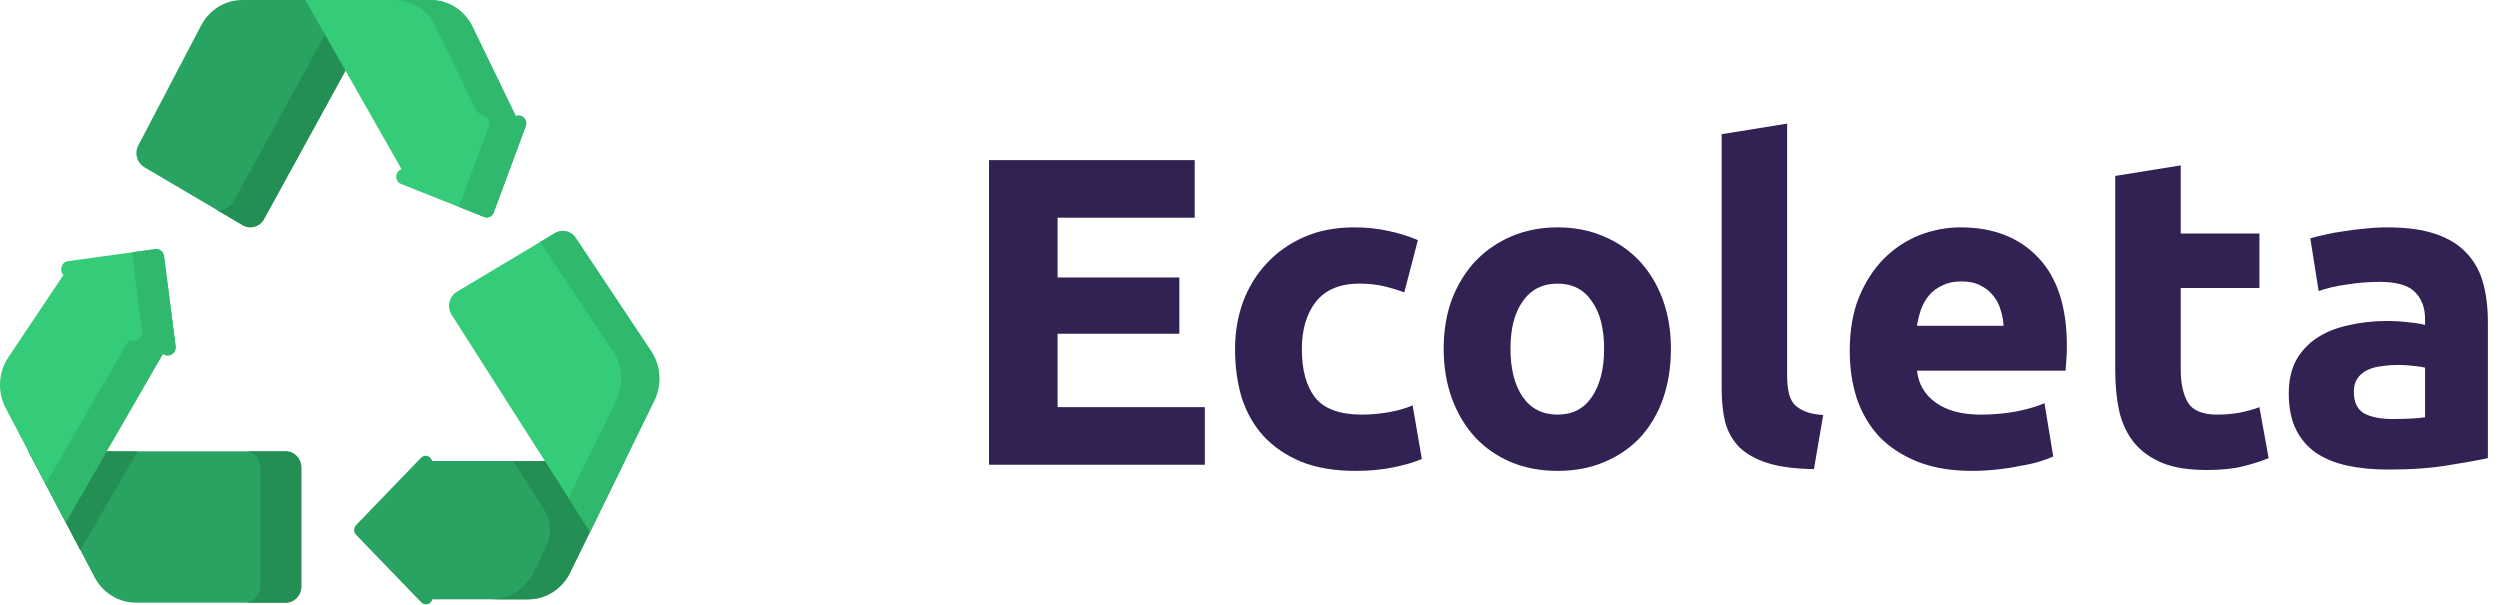
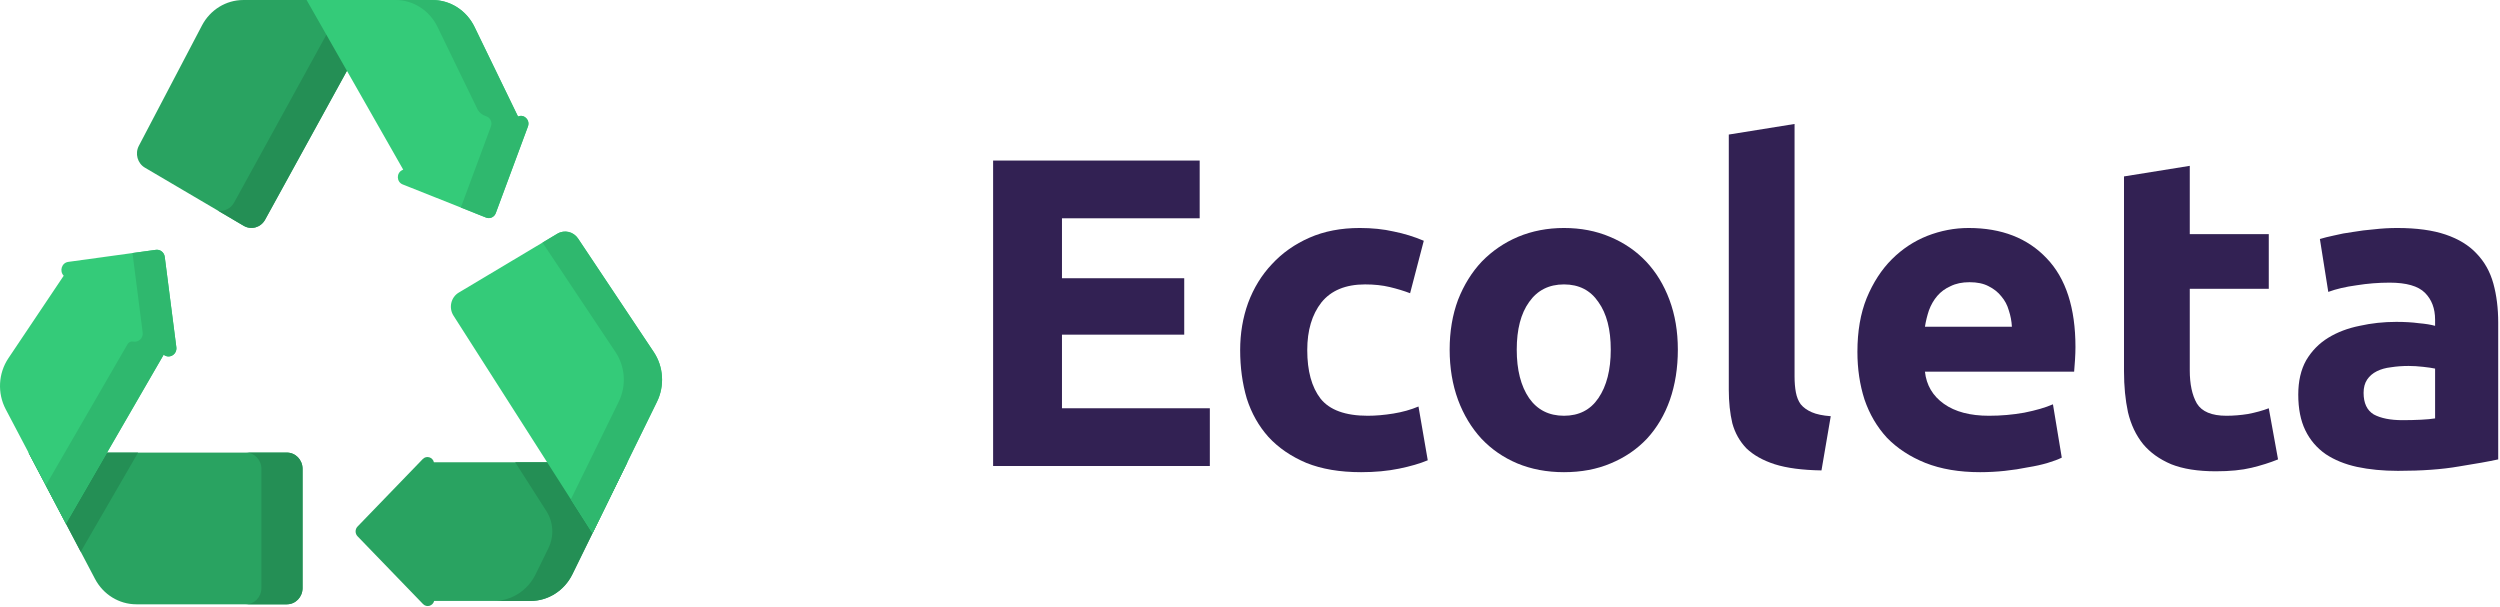
- <svg xmlns="http://www.w3.org/2000/svg" width="182" height="44" viewBox="0 0 182 44" fill="none">
-   <path d="M72 33.832V11.656H86.976V15.848H76.992V20.2H85.856V24.296H76.992V29.64H87.712V33.832H72Z" fill="#322153" />
-   <path d="M89.911 25.416C89.911 24.2 90.103 23.059 90.487 21.992C90.893 20.904 91.469 19.965 92.215 19.176C92.962 18.365 93.869 17.725 94.935 17.256C96.002 16.787 97.218 16.552 98.583 16.552C99.479 16.552 100.301 16.637 101.047 16.808C101.794 16.957 102.519 17.181 103.223 17.48L102.231 21.288C101.783 21.117 101.293 20.968 100.759 20.84C100.226 20.712 99.629 20.648 98.967 20.648C97.559 20.648 96.503 21.085 95.799 21.96C95.117 22.835 94.775 23.987 94.775 25.416C94.775 26.931 95.095 28.104 95.735 28.936C96.397 29.768 97.538 30.184 99.159 30.184C99.735 30.184 100.354 30.131 101.015 30.024C101.677 29.917 102.285 29.747 102.839 29.512L103.511 33.416C102.957 33.651 102.263 33.853 101.431 34.024C100.599 34.195 99.682 34.28 98.679 34.28C97.143 34.28 95.821 34.056 94.711 33.608C93.602 33.139 92.685 32.509 91.959 31.72C91.255 30.931 90.733 30.003 90.391 28.936C90.071 27.848 89.911 26.675 89.911 25.416Z" fill="#322153" />
-   <path d="M121.643 25.384C121.643 26.707 121.451 27.923 121.067 29.032C120.683 30.12 120.128 31.059 119.403 31.848C118.677 32.616 117.803 33.213 116.779 33.64C115.776 34.067 114.645 34.28 113.387 34.28C112.149 34.28 111.019 34.067 109.995 33.64C108.992 33.213 108.128 32.616 107.403 31.848C106.677 31.059 106.112 30.12 105.707 29.032C105.301 27.923 105.099 26.707 105.099 25.384C105.099 24.061 105.301 22.856 105.707 21.768C106.133 20.68 106.709 19.752 107.435 18.984C108.181 18.216 109.056 17.619 110.059 17.192C111.083 16.765 112.192 16.552 113.387 16.552C114.603 16.552 115.712 16.765 116.715 17.192C117.739 17.619 118.613 18.216 119.339 18.984C120.064 19.752 120.629 20.68 121.035 21.768C121.44 22.856 121.643 24.061 121.643 25.384ZM116.779 25.384C116.779 23.912 116.48 22.76 115.883 21.928C115.307 21.075 114.475 20.648 113.387 20.648C112.299 20.648 111.456 21.075 110.859 21.928C110.261 22.76 109.963 23.912 109.963 25.384C109.963 26.856 110.261 28.029 110.859 28.904C111.456 29.757 112.299 30.184 113.387 30.184C114.475 30.184 115.307 29.757 115.883 28.904C116.48 28.029 116.779 26.856 116.779 25.384Z" fill="#322153" />
-   <path d="M132.056 34.152C130.67 34.131 129.539 33.981 128.664 33.704C127.811 33.427 127.128 33.043 126.616 32.552C126.126 32.04 125.784 31.432 125.592 30.728C125.422 30.003 125.336 29.192 125.336 28.296V9.768L130.104 9V27.336C130.104 27.763 130.136 28.147 130.2 28.488C130.264 28.829 130.382 29.117 130.552 29.352C130.744 29.587 131.011 29.779 131.352 29.928C131.694 30.077 132.152 30.173 132.728 30.216L132.056 34.152Z" fill="#322153" />
-   <path d="M134.661 25.544C134.661 24.051 134.885 22.749 135.333 21.64C135.803 20.509 136.411 19.571 137.157 18.824C137.904 18.077 138.757 17.512 139.717 17.128C140.699 16.744 141.701 16.552 142.725 16.552C145.115 16.552 147.003 17.288 148.389 18.76C149.776 20.211 150.469 22.355 150.469 25.192C150.469 25.469 150.459 25.779 150.437 26.12C150.416 26.44 150.395 26.728 150.373 26.984H139.557C139.664 27.965 140.123 28.744 140.933 29.32C141.744 29.896 142.832 30.184 144.197 30.184C145.072 30.184 145.925 30.109 146.757 29.96C147.611 29.789 148.304 29.587 148.837 29.352L149.477 33.224C149.221 33.352 148.88 33.48 148.453 33.608C148.027 33.736 147.547 33.843 147.013 33.928C146.501 34.035 145.947 34.12 145.349 34.184C144.752 34.248 144.155 34.28 143.557 34.28C142.043 34.28 140.72 34.056 139.589 33.608C138.48 33.16 137.552 32.552 136.805 31.784C136.08 30.995 135.536 30.067 135.173 29C134.832 27.933 134.661 26.781 134.661 25.544ZM145.861 23.72C145.84 23.315 145.765 22.92 145.637 22.536C145.531 22.152 145.349 21.811 145.093 21.512C144.859 21.213 144.549 20.968 144.165 20.776C143.803 20.584 143.344 20.488 142.789 20.488C142.256 20.488 141.797 20.584 141.413 20.776C141.029 20.947 140.709 21.181 140.453 21.48C140.197 21.779 139.995 22.131 139.845 22.536C139.717 22.92 139.621 23.315 139.557 23.72H145.861Z" fill="#322153" />
-   <path d="M153.989 12.808L158.757 12.04V17H164.485V20.968H158.757V26.888C158.757 27.891 158.927 28.691 159.269 29.288C159.631 29.885 160.346 30.184 161.413 30.184C161.925 30.184 162.447 30.141 162.981 30.056C163.535 29.949 164.037 29.811 164.485 29.64L165.157 33.352C164.581 33.587 163.941 33.789 163.237 33.96C162.533 34.131 161.669 34.216 160.645 34.216C159.343 34.216 158.266 34.045 157.413 33.704C156.559 33.341 155.877 32.851 155.365 32.232C154.853 31.592 154.49 30.824 154.277 29.928C154.085 29.032 153.989 28.04 153.989 26.952V12.808Z" fill="#322153" />
-   <path d="M174.174 30.504C174.644 30.504 175.092 30.493 175.519 30.472C175.945 30.451 176.286 30.419 176.543 30.376V26.76C176.351 26.717 176.062 26.675 175.678 26.632C175.294 26.589 174.942 26.568 174.622 26.568C174.174 26.568 173.748 26.6 173.342 26.664C172.958 26.707 172.617 26.803 172.318 26.952C172.02 27.101 171.785 27.304 171.615 27.56C171.444 27.816 171.358 28.136 171.358 28.52C171.358 29.267 171.604 29.789 172.094 30.088C172.606 30.365 173.3 30.504 174.174 30.504ZM173.79 16.552C175.198 16.552 176.372 16.712 177.311 17.032C178.249 17.352 178.996 17.811 179.55 18.408C180.126 19.005 180.532 19.731 180.767 20.584C181.001 21.437 181.118 22.387 181.118 23.432V33.352C180.436 33.501 179.487 33.672 178.271 33.864C177.054 34.077 175.582 34.184 173.854 34.184C172.767 34.184 171.775 34.088 170.879 33.896C170.004 33.704 169.246 33.395 168.606 32.968C167.966 32.52 167.476 31.944 167.134 31.24C166.793 30.536 166.622 29.672 166.622 28.648C166.622 27.667 166.814 26.835 167.199 26.152C167.604 25.469 168.137 24.925 168.799 24.52C169.46 24.115 170.217 23.827 171.071 23.656C171.924 23.464 172.809 23.368 173.727 23.368C174.345 23.368 174.889 23.4 175.358 23.464C175.849 23.507 176.244 23.571 176.543 23.656V23.208C176.543 22.397 176.297 21.747 175.807 21.256C175.316 20.765 174.463 20.52 173.246 20.52C172.436 20.52 171.636 20.584 170.846 20.712C170.057 20.819 169.374 20.979 168.799 21.192L168.19 17.352C168.468 17.267 168.809 17.181 169.215 17.096C169.641 16.989 170.1 16.904 170.59 16.84C171.081 16.755 171.593 16.691 172.127 16.648C172.681 16.584 173.236 16.552 173.79 16.552Z" fill="#322153" />
-   <path d="M14.642 1.85L10.067 10.586C9.772 11.15 9.966 11.855 10.505 12.172L17.668 16.392C18.214 16.714 18.908 16.516 19.218 15.95L27.974 0.001H17.64C16.389 0.001 15.239 0.71 14.642 1.85Z" fill="#29A361" />
-   <path d="M27.974 0L19.218 15.95C18.907 16.515 18.214 16.714 17.668 16.392L15.799 15.291C16.254 15.367 16.729 15.15 16.97 14.71L25.047 0H27.974Z" fill="#248F55" />
-   <path d="M37.555 8.459L34.4 1.949C33.821 0.755 32.641 0.001 31.351 0.001H22.228L29.233 12.317C29.21 12.327 29.187 12.338 29.164 12.349C28.723 12.554 28.741 13.209 29.192 13.389L35.241 15.796C35.521 15.908 35.836 15.762 35.943 15.472L38.275 9.18C38.447 8.714 37.995 8.265 37.555 8.459Z" fill="#34CB79" />
-   <path d="M38.275 9.179L35.943 15.472C35.836 15.763 35.521 15.908 35.241 15.796L33.411 15.067L35.592 9.179C35.717 8.845 35.518 8.52 35.234 8.435C34.964 8.353 34.732 8.17 34.606 7.909L31.717 1.949C31.138 0.755 29.959 0 28.669 0H31.352C32.641 0 33.82 0.755 34.4 1.949L37.555 8.459C37.995 8.265 38.447 8.714 38.275 9.179Z" fill="#2FB86E" />
-   <path d="M31.459 33.559C31.374 33.198 30.924 33.043 30.65 33.328L25.922 38.227C25.734 38.422 25.734 38.739 25.922 38.934L30.668 43.853C30.941 44.135 31.386 43.984 31.476 43.629H38.455C39.74 43.629 40.916 42.881 41.497 41.693L45.479 33.559H31.459V33.559Z" fill="#29A361" />
-   <path d="M37.351 33.559L39.614 37.108C40.125 37.91 40.182 38.935 39.762 39.793L38.831 41.694C38.251 42.881 37.075 43.629 35.79 43.629H38.455C39.739 43.629 40.916 42.881 41.497 41.694L45.479 33.559H37.351V33.559Z" fill="#248F55" />
-   <path d="M21.935 42.694V34.036C21.935 33.385 21.426 32.857 20.798 32.857H2.068L6.888 42.028C7.486 43.165 8.635 43.872 9.884 43.872H20.798C21.426 43.872 21.935 43.345 21.935 42.694Z" fill="#29A361" />
-   <path d="M10.011 32.858L5.852 40.057L2.068 32.858H10.011Z" fill="#248F55" />
-   <path d="M21.935 34.036V42.694C21.935 43.345 21.426 43.872 20.799 43.872H17.815C18.443 43.872 18.952 43.345 18.952 42.694V34.036C18.952 33.385 18.443 32.858 17.815 32.858H20.799C21.426 32.858 21.935 33.385 21.935 34.036Z" fill="#248F55" />
-   <path d="M12.785 25.207L11.944 18.647C11.902 18.323 11.615 18.095 11.302 18.138L4.948 19.013C4.469 19.079 4.291 19.682 4.619 20.018L0.609 26.008C-0.127 27.106 -0.201 28.54 0.416 29.714L4.78 38.017L11.865 25.751C11.868 25.753 11.87 25.755 11.873 25.757C12.277 26.075 12.851 25.728 12.785 25.207Z" fill="#34CB79" />
-   <path d="M11.873 25.757C11.87 25.755 11.868 25.753 11.866 25.751L4.78 38.016L3.322 35.244L9.09 25.259L9.25 24.982C9.337 24.83 9.508 24.765 9.675 24.798C9.676 24.799 9.677 24.799 9.678 24.799C10.033 24.865 10.398 24.558 10.344 24.136L9.605 18.371L11.302 18.138C11.614 18.095 11.902 18.323 11.944 18.646L12.785 25.207C12.852 25.729 12.277 26.075 11.873 25.757Z" fill="#2FB86E" />
-   <path d="M47.396 25.557L41.911 17.32C41.574 16.814 40.919 16.662 40.406 16.968L33.258 21.244C32.69 21.583 32.516 22.348 32.877 22.914L42.955 38.715L47.631 29.164C48.197 28.008 48.107 26.624 47.396 25.557Z" fill="#34CB79" />
-   <path d="M47.631 29.165L42.955 38.715L41.386 36.255L44.857 29.164C45.423 28.008 45.333 26.624 44.623 25.557L39.331 17.612L40.407 16.969C40.92 16.661 41.575 16.814 41.911 17.32L47.396 25.557C48.107 26.624 48.197 28.009 47.631 29.165Z" fill="#2FB86E" />
+ <svg xmlns="http://www.w3.org/2000/svg" width="726" height="176" viewBox="0 0 726 176" fill="none">
+   <path d="M288.4 135.328V46.624H348.387V63.392H308.396V80.8H343.901V97.184H308.396V118.56H351.335V135.328H288.4Z" fill="#322153" />
+   <path d="M360.144 101.664C360.144 96.8 360.913 92.235 362.452 87.968C364.075 83.616 366.382 79.861 369.373 76.704C372.364 73.461 375.996 70.901 380.268 69.024C384.541 67.147 389.412 66.208 394.881 66.208C398.47 66.208 401.759 66.549 404.75 67.232C407.741 67.829 410.646 68.725 413.466 69.92L409.493 85.152C407.698 84.469 405.733 83.872 403.597 83.36C401.46 82.848 399.068 82.592 396.419 82.592C390.779 82.592 386.549 84.341 383.729 87.84C380.995 91.339 379.627 95.947 379.627 101.664C379.627 107.723 380.909 112.416 383.473 115.744C386.122 119.072 390.693 120.736 397.188 120.736C399.495 120.736 401.973 120.523 404.622 120.096C407.271 119.669 409.706 118.987 411.928 118.048L414.62 133.664C412.398 134.603 409.621 135.413 406.288 136.096C402.956 136.779 399.281 137.12 395.265 137.12C389.113 137.12 383.815 136.224 379.371 134.432C374.928 132.555 371.253 130.037 368.348 126.88C365.528 123.723 363.434 120.011 362.067 115.744C360.785 111.392 360.144 106.699 360.144 101.664Z" fill="#322153" />
+   <path d="M487.247 101.536C487.247 106.827 486.478 111.691 484.939 116.128C483.401 120.48 481.18 124.235 478.274 127.392C475.369 130.464 471.865 132.853 467.764 134.56C463.747 136.267 459.218 137.12 454.177 137.12C449.221 137.12 444.692 136.267 440.59 134.56C436.574 132.853 433.113 130.464 430.208 127.392C427.302 124.235 425.038 120.48 423.414 116.128C421.791 111.691 420.979 106.827 420.979 101.536C420.979 96.245 421.791 91.424 423.414 87.072C425.123 82.72 427.43 79.008 430.336 75.936C433.327 72.864 436.83 70.475 440.846 68.768C444.948 67.061 449.391 66.208 454.177 66.208C459.048 66.208 463.491 67.061 467.507 68.768C471.609 70.475 475.112 72.864 478.018 75.936C480.923 79.008 483.188 82.72 484.811 87.072C486.435 91.424 487.247 96.245 487.247 101.536ZM467.764 101.536C467.764 95.648 466.567 91.04 464.175 87.712C461.867 84.299 458.535 82.592 454.177 82.592C449.819 82.592 446.443 84.299 444.051 87.712C441.658 91.04 440.462 95.648 440.462 101.536C440.462 107.424 441.658 112.117 444.051 115.616C446.443 119.029 449.819 120.736 454.177 120.736C458.535 120.736 461.867 119.029 464.175 115.616C466.567 112.117 467.764 107.424 467.764 101.536Z" fill="#322153" />
+   <path d="M528.958 136.608C523.404 136.523 518.875 135.925 515.372 134.816C511.954 133.707 509.219 132.171 507.168 130.208C505.203 128.16 503.836 125.728 503.067 122.912C502.383 120.011 502.041 116.768 502.041 113.184V39.072L521.14 36V109.344C521.14 111.051 521.268 112.587 521.524 113.952C521.781 115.317 522.25 116.469 522.934 117.408C523.703 118.347 524.771 119.115 526.139 119.712C527.506 120.309 529.343 120.693 531.65 120.864L528.958 136.608Z" fill="#322153" />
+   <path d="M539.393 102.176C539.393 96.203 540.29 90.997 542.085 86.56C543.965 82.037 546.4 78.283 549.391 75.296C552.382 72.309 555.8 70.048 559.645 68.512C563.576 66.976 567.592 66.208 571.694 66.208C581.264 66.208 588.827 69.152 594.381 75.04C599.936 80.843 602.713 89.419 602.713 100.768C602.713 101.877 602.67 103.115 602.585 104.48C602.499 105.76 602.414 106.912 602.328 107.936H559.004C559.431 111.861 561.269 114.976 564.516 117.28C567.763 119.584 572.121 120.736 577.59 120.736C581.093 120.736 584.511 120.437 587.844 119.84C591.262 119.157 594.039 118.347 596.176 117.408L598.739 132.896C597.714 133.408 596.347 133.92 594.638 134.432C592.928 134.944 591.006 135.371 588.87 135.712C586.819 136.139 584.597 136.48 582.204 136.736C579.812 136.992 577.419 137.12 575.026 137.12C568.959 137.12 563.661 136.224 559.132 134.432C554.689 132.64 550.972 130.208 547.981 127.136C545.075 123.979 542.896 120.267 541.444 116C540.077 111.733 539.393 107.125 539.393 102.176ZM584.255 94.88C584.17 93.259 583.871 91.68 583.358 90.144C582.931 88.608 582.204 87.243 581.179 86.048C580.239 84.853 579 83.872 577.462 83.104C576.009 82.336 574.172 81.952 571.95 81.952C569.814 81.952 567.977 82.336 566.438 83.104C564.9 83.787 563.619 84.725 562.593 85.92C561.568 87.115 560.756 88.523 560.158 90.144C559.645 91.68 559.26 93.259 559.004 94.88H584.255Z" fill="#322153" />
+   <path d="M616.81 51.232L635.909 48.16V68H658.853V83.872H635.909V107.552C635.909 111.563 636.592 114.763 637.96 117.152C639.412 119.541 642.275 120.736 646.548 120.736C648.598 120.736 650.692 120.565 652.828 120.224C655.05 119.797 657.058 119.243 658.853 118.56L661.544 133.408C659.237 134.347 656.674 135.157 653.854 135.84C651.034 136.523 647.573 136.864 643.471 136.864C638.259 136.864 633.943 136.181 630.525 134.816C627.107 133.365 624.373 131.403 622.322 128.928C620.271 126.368 618.818 123.296 617.964 119.712C617.195 116.128 616.81 112.16 616.81 107.808V51.232Z" fill="#322153" />
+   <path d="M697.665 122.016C699.545 122.016 701.34 121.973 703.049 121.888C704.758 121.803 706.125 121.675 707.151 121.504V107.04C706.381 106.869 705.228 106.699 703.69 106.528C702.152 106.357 700.742 106.272 699.46 106.272C697.665 106.272 695.956 106.4 694.333 106.656C692.795 106.827 691.427 107.211 690.231 107.808C689.035 108.405 688.095 109.216 687.411 110.24C686.728 111.264 686.386 112.544 686.386 114.08C686.386 117.067 687.368 119.157 689.334 120.352C691.385 121.461 694.162 122.016 697.665 122.016ZM696.127 66.208C701.767 66.208 706.467 66.848 710.227 68.128C713.987 69.408 716.978 71.243 719.199 73.632C721.506 76.021 723.13 78.923 724.07 82.336C725.01 85.749 725.48 89.547 725.48 93.728V133.408C722.746 134.005 718.943 134.688 714.072 135.456C709.201 136.309 703.305 136.736 696.384 136.736C692.026 136.736 688.052 136.352 684.463 135.584C680.96 134.816 677.926 133.579 675.362 131.872C672.799 130.08 670.834 127.776 669.466 124.96C668.099 122.144 667.415 118.688 667.415 114.592C667.415 110.667 668.185 107.339 669.723 104.608C671.346 101.877 673.483 99.701 676.132 98.08C678.781 96.459 681.814 95.307 685.232 94.624C688.65 93.856 692.196 93.472 695.871 93.472C698.349 93.472 700.528 93.6 702.408 93.856C704.373 94.027 705.954 94.283 707.151 94.624V92.832C707.151 89.589 706.168 86.987 704.202 85.024C702.237 83.061 698.819 82.08 693.948 82.08C690.701 82.08 687.497 82.336 684.335 82.848C681.173 83.275 678.439 83.915 676.132 84.768L673.696 69.408C674.807 69.067 676.174 68.725 677.798 68.384C679.507 67.957 681.344 67.616 683.309 67.36C685.275 67.019 687.326 66.763 689.462 66.592C691.684 66.336 693.906 66.208 696.127 66.208Z" fill="#322153" />
+   <path d="M58.649 7.398L40.324 42.344C39.141 44.601 39.92 47.422 42.077 48.69L70.771 65.569C72.957 66.855 75.737 66.064 76.98 63.802L112.053 0.003H70.658C65.648 0.003 61.039 2.841 58.649 7.398V7.398Z" fill="#29A361" />
+   <path d="M112.052 0L76.98 63.8C75.735 66.062 72.957 66.854 70.771 65.569L63.282 61.165C65.108 61.47 67.007 60.601 67.975 58.84L100.327 0H112.052Z" fill="#248F55" />
+   <path d="M150.428 33.837L137.789 7.796C135.47 3.018 130.745 0.003 125.579 0.003H89.035L117.094 49.266C117.002 49.309 116.909 49.352 116.817 49.395C115.052 50.217 115.124 52.837 116.931 53.555L141.16 63.184C142.283 63.63 143.542 63.05 143.973 61.889L153.313 36.718C154.004 34.856 152.19 33.06 150.428 33.837V33.837Z" fill="#34CB79" />
+   <path d="M153.314 36.716L143.971 61.886C143.542 63.051 142.281 63.632 141.159 63.183L133.828 60.269L142.567 36.716C143.064 35.38 142.271 34.08 141.132 33.738C140.048 33.413 139.122 32.678 138.616 31.634L127.043 7.795C124.726 3.019 120.002 0 114.834 0H125.581C130.745 0 135.468 3.019 137.79 7.795L150.428 33.838C152.192 33.061 154.003 34.854 153.314 36.716Z" fill="#2FB86E" />
+   <path d="M126.012 134.237C125.672 132.791 123.87 132.172 122.769 133.31L103.833 152.907C103.077 153.689 103.077 154.956 103.833 155.738L122.843 175.41C123.935 176.541 125.719 175.937 126.078 174.516H154.033C159.179 174.516 163.89 171.523 166.218 166.774L182.169 134.237H126.012V134.237Z" fill="#29A361" />
+   <path d="M149.611 134.237L158.675 148.431C160.724 151.64 160.951 155.741 159.269 159.171L155.541 166.774C153.216 171.522 148.504 174.517 143.359 174.517H154.032C159.177 174.517 163.889 171.522 166.218 166.774L182.168 134.238H149.611V134.237Z" fill="#248F55" />
+   <path d="M87.863 170.776V136.142C87.863 133.539 85.824 131.429 83.308 131.429H8.283L27.591 168.113C29.984 172.659 34.587 175.489 39.59 175.489H83.308C85.824 175.489 87.863 173.379 87.863 170.776Z" fill="#29A361" />
+   <path d="M40.102 131.432L23.44 160.229L8.283 131.432H40.102Z" fill="#248F55" />
+   <path d="M87.862 136.143V170.778C87.862 173.38 85.824 175.49 83.309 175.49H71.359C73.874 175.49 75.913 173.38 75.913 170.778V136.143C75.913 133.541 73.874 131.431 71.359 131.431H83.309C85.824 131.431 87.862 133.541 87.862 136.143Z" fill="#248F55" />
+   <path d="M51.21 100.826L47.841 74.587C47.674 73.29 46.524 72.379 45.271 72.552L19.819 76.052C17.902 76.315 17.188 78.728 18.501 80.07L2.437 104.031C-0.508 108.424 -0.807 114.16 1.665 118.855L19.145 152.067L47.527 103.003C47.538 103.01 47.547 103.019 47.557 103.026C49.177 104.299 51.477 102.913 51.21 100.826Z" fill="#34CB79" />
+   <path d="M47.556 103.026C47.548 103.018 47.537 103.01 47.529 103.002L19.145 152.065L13.307 140.975L36.41 101.034L37.05 99.926C37.401 99.321 38.085 99.059 38.755 99.194C38.758 99.195 38.761 99.195 38.765 99.196C40.189 99.458 41.65 98.23 41.431 96.545L38.472 73.485L45.269 72.552C46.522 72.38 47.675 73.293 47.842 74.586L51.211 100.829C51.478 102.914 49.176 104.299 47.556 103.026V103.026Z" fill="#2FB86E" />
+   <path d="M189.848 102.228L167.875 69.279C166.527 67.257 163.905 66.646 161.85 67.873L133.215 84.974C130.942 86.331 130.245 89.39 131.692 91.656L172.059 154.86L190.788 116.657C193.054 112.033 192.694 106.496 189.848 102.228V102.228Z" fill="#34CB79" />
+   <path d="M190.788 116.658L172.057 154.859L165.774 145.019L179.678 116.658C181.945 112.033 181.585 106.497 178.738 102.229L157.542 70.449L161.852 67.875C163.906 66.646 166.529 67.258 167.875 69.28L189.849 102.229C192.695 106.497 193.055 112.034 190.788 116.658V116.658Z" fill="#2FB86E" />
</svg>
